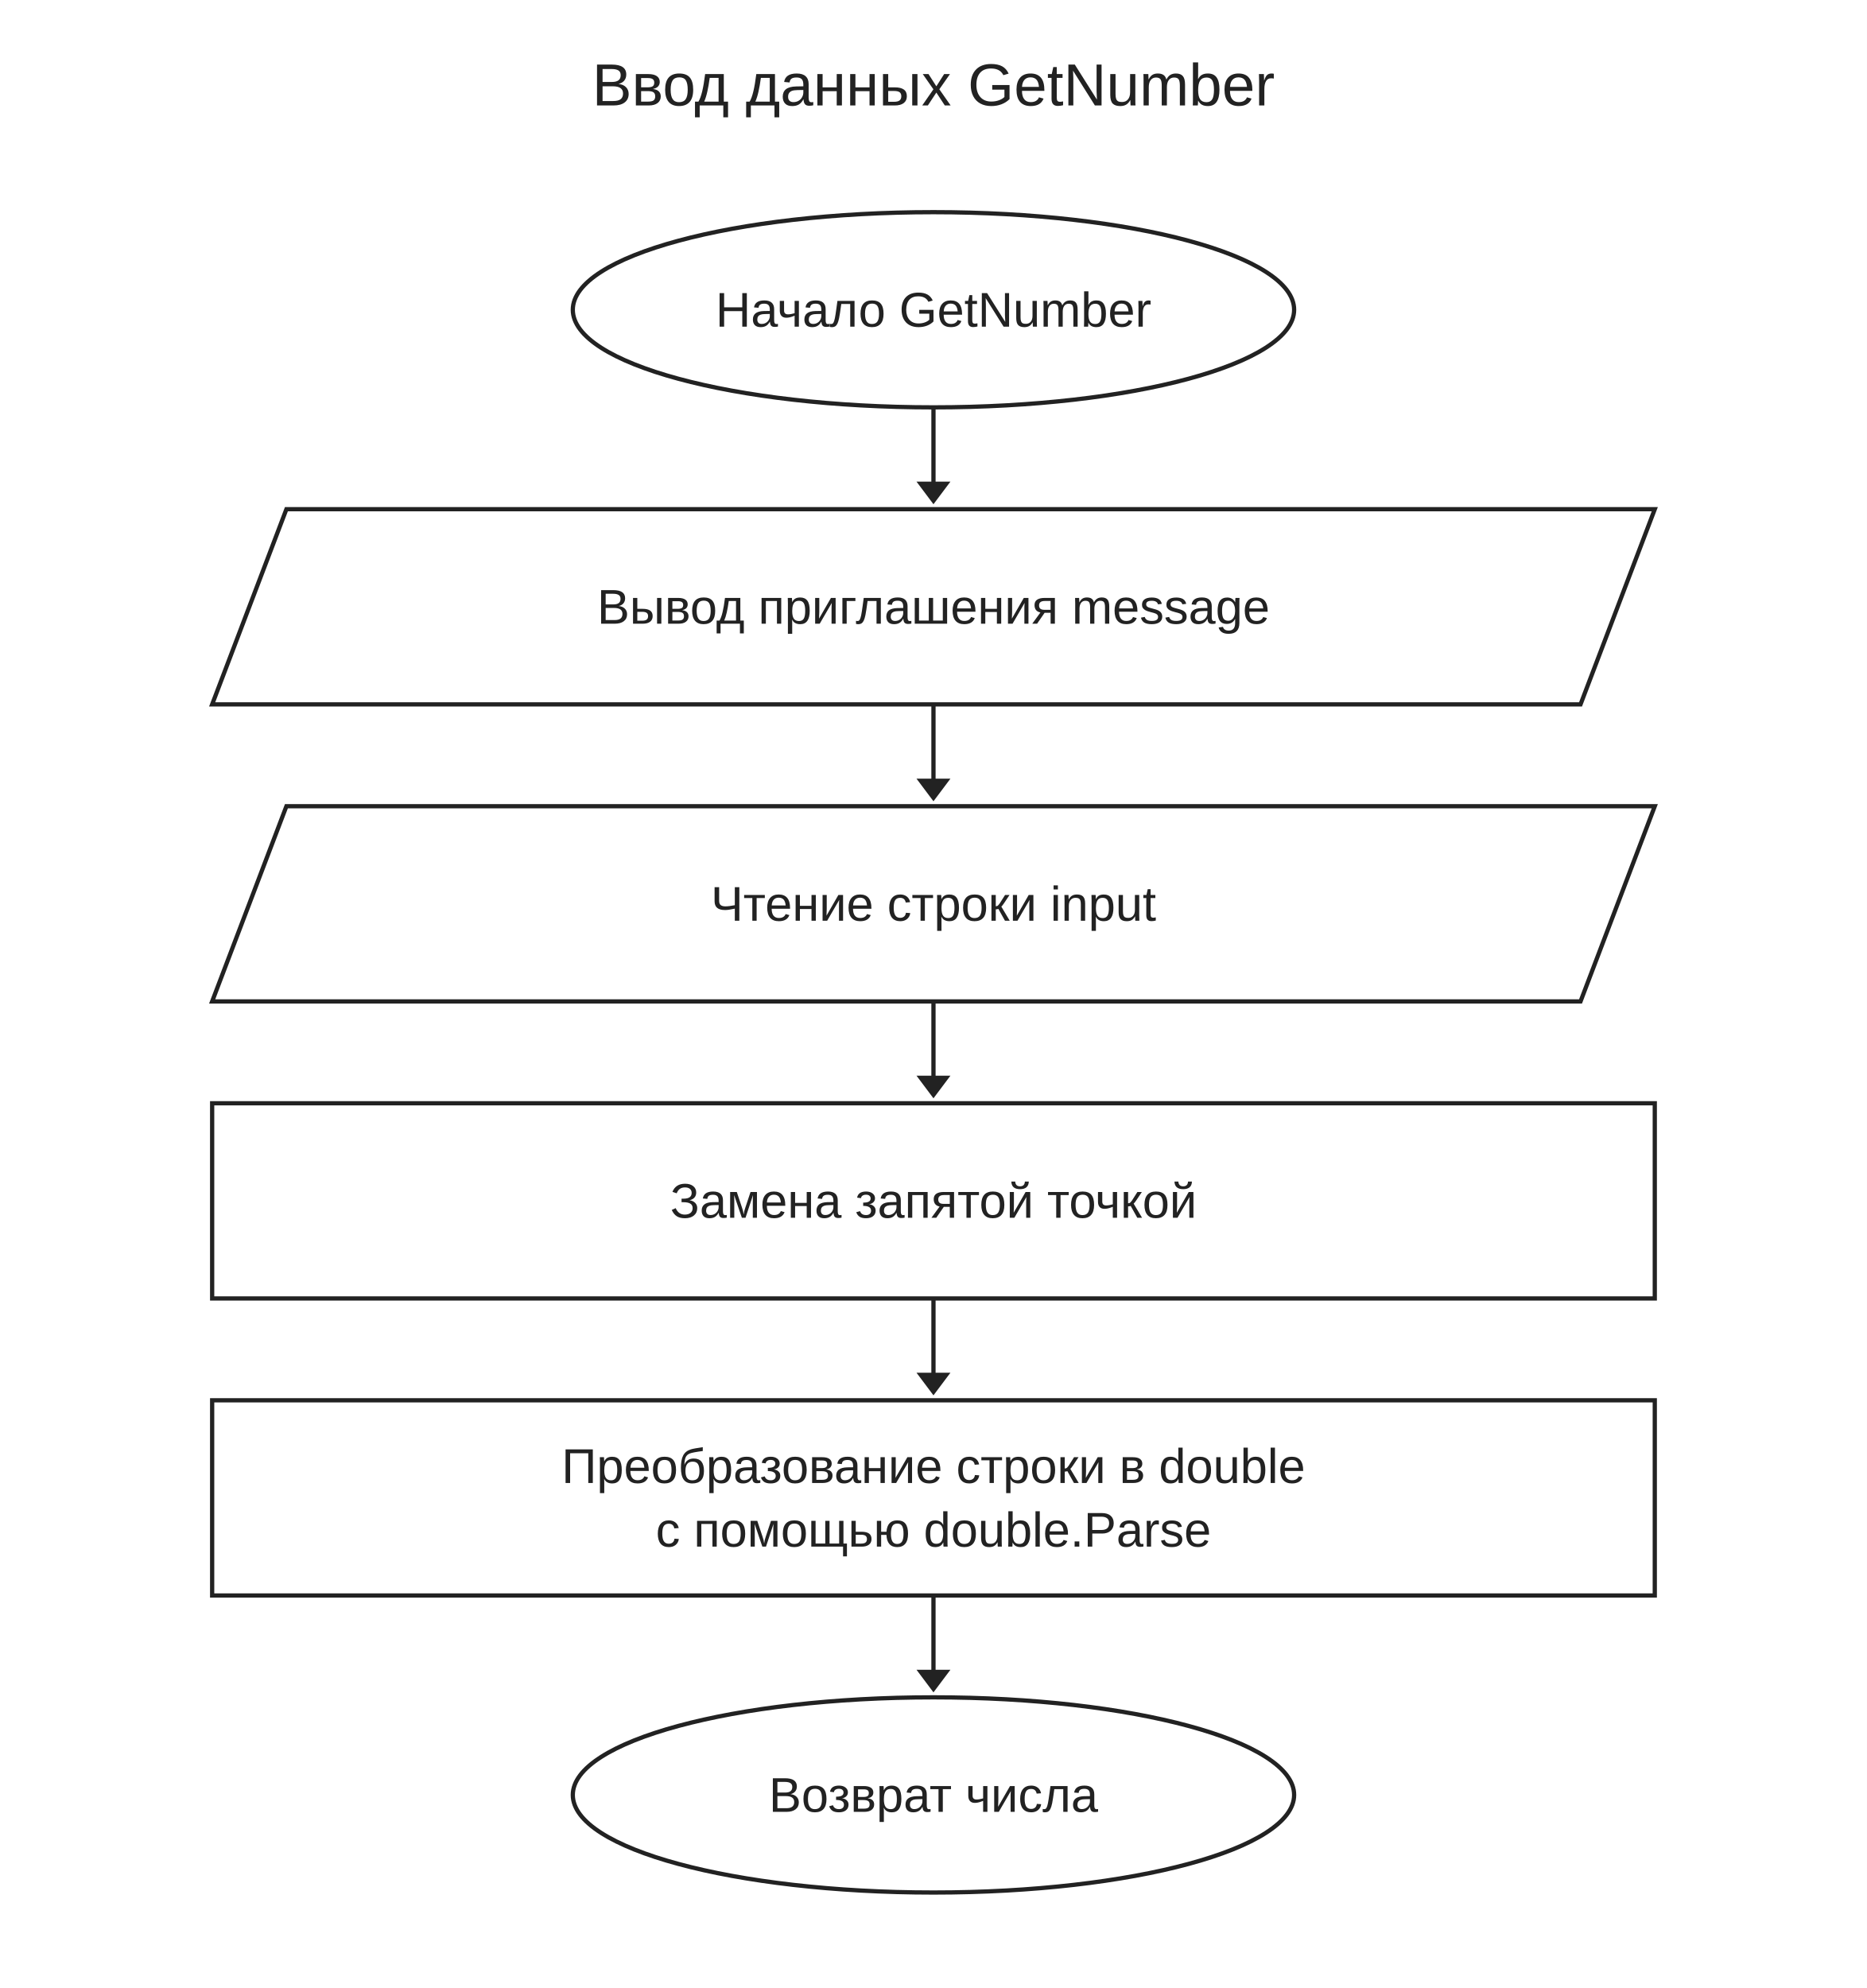
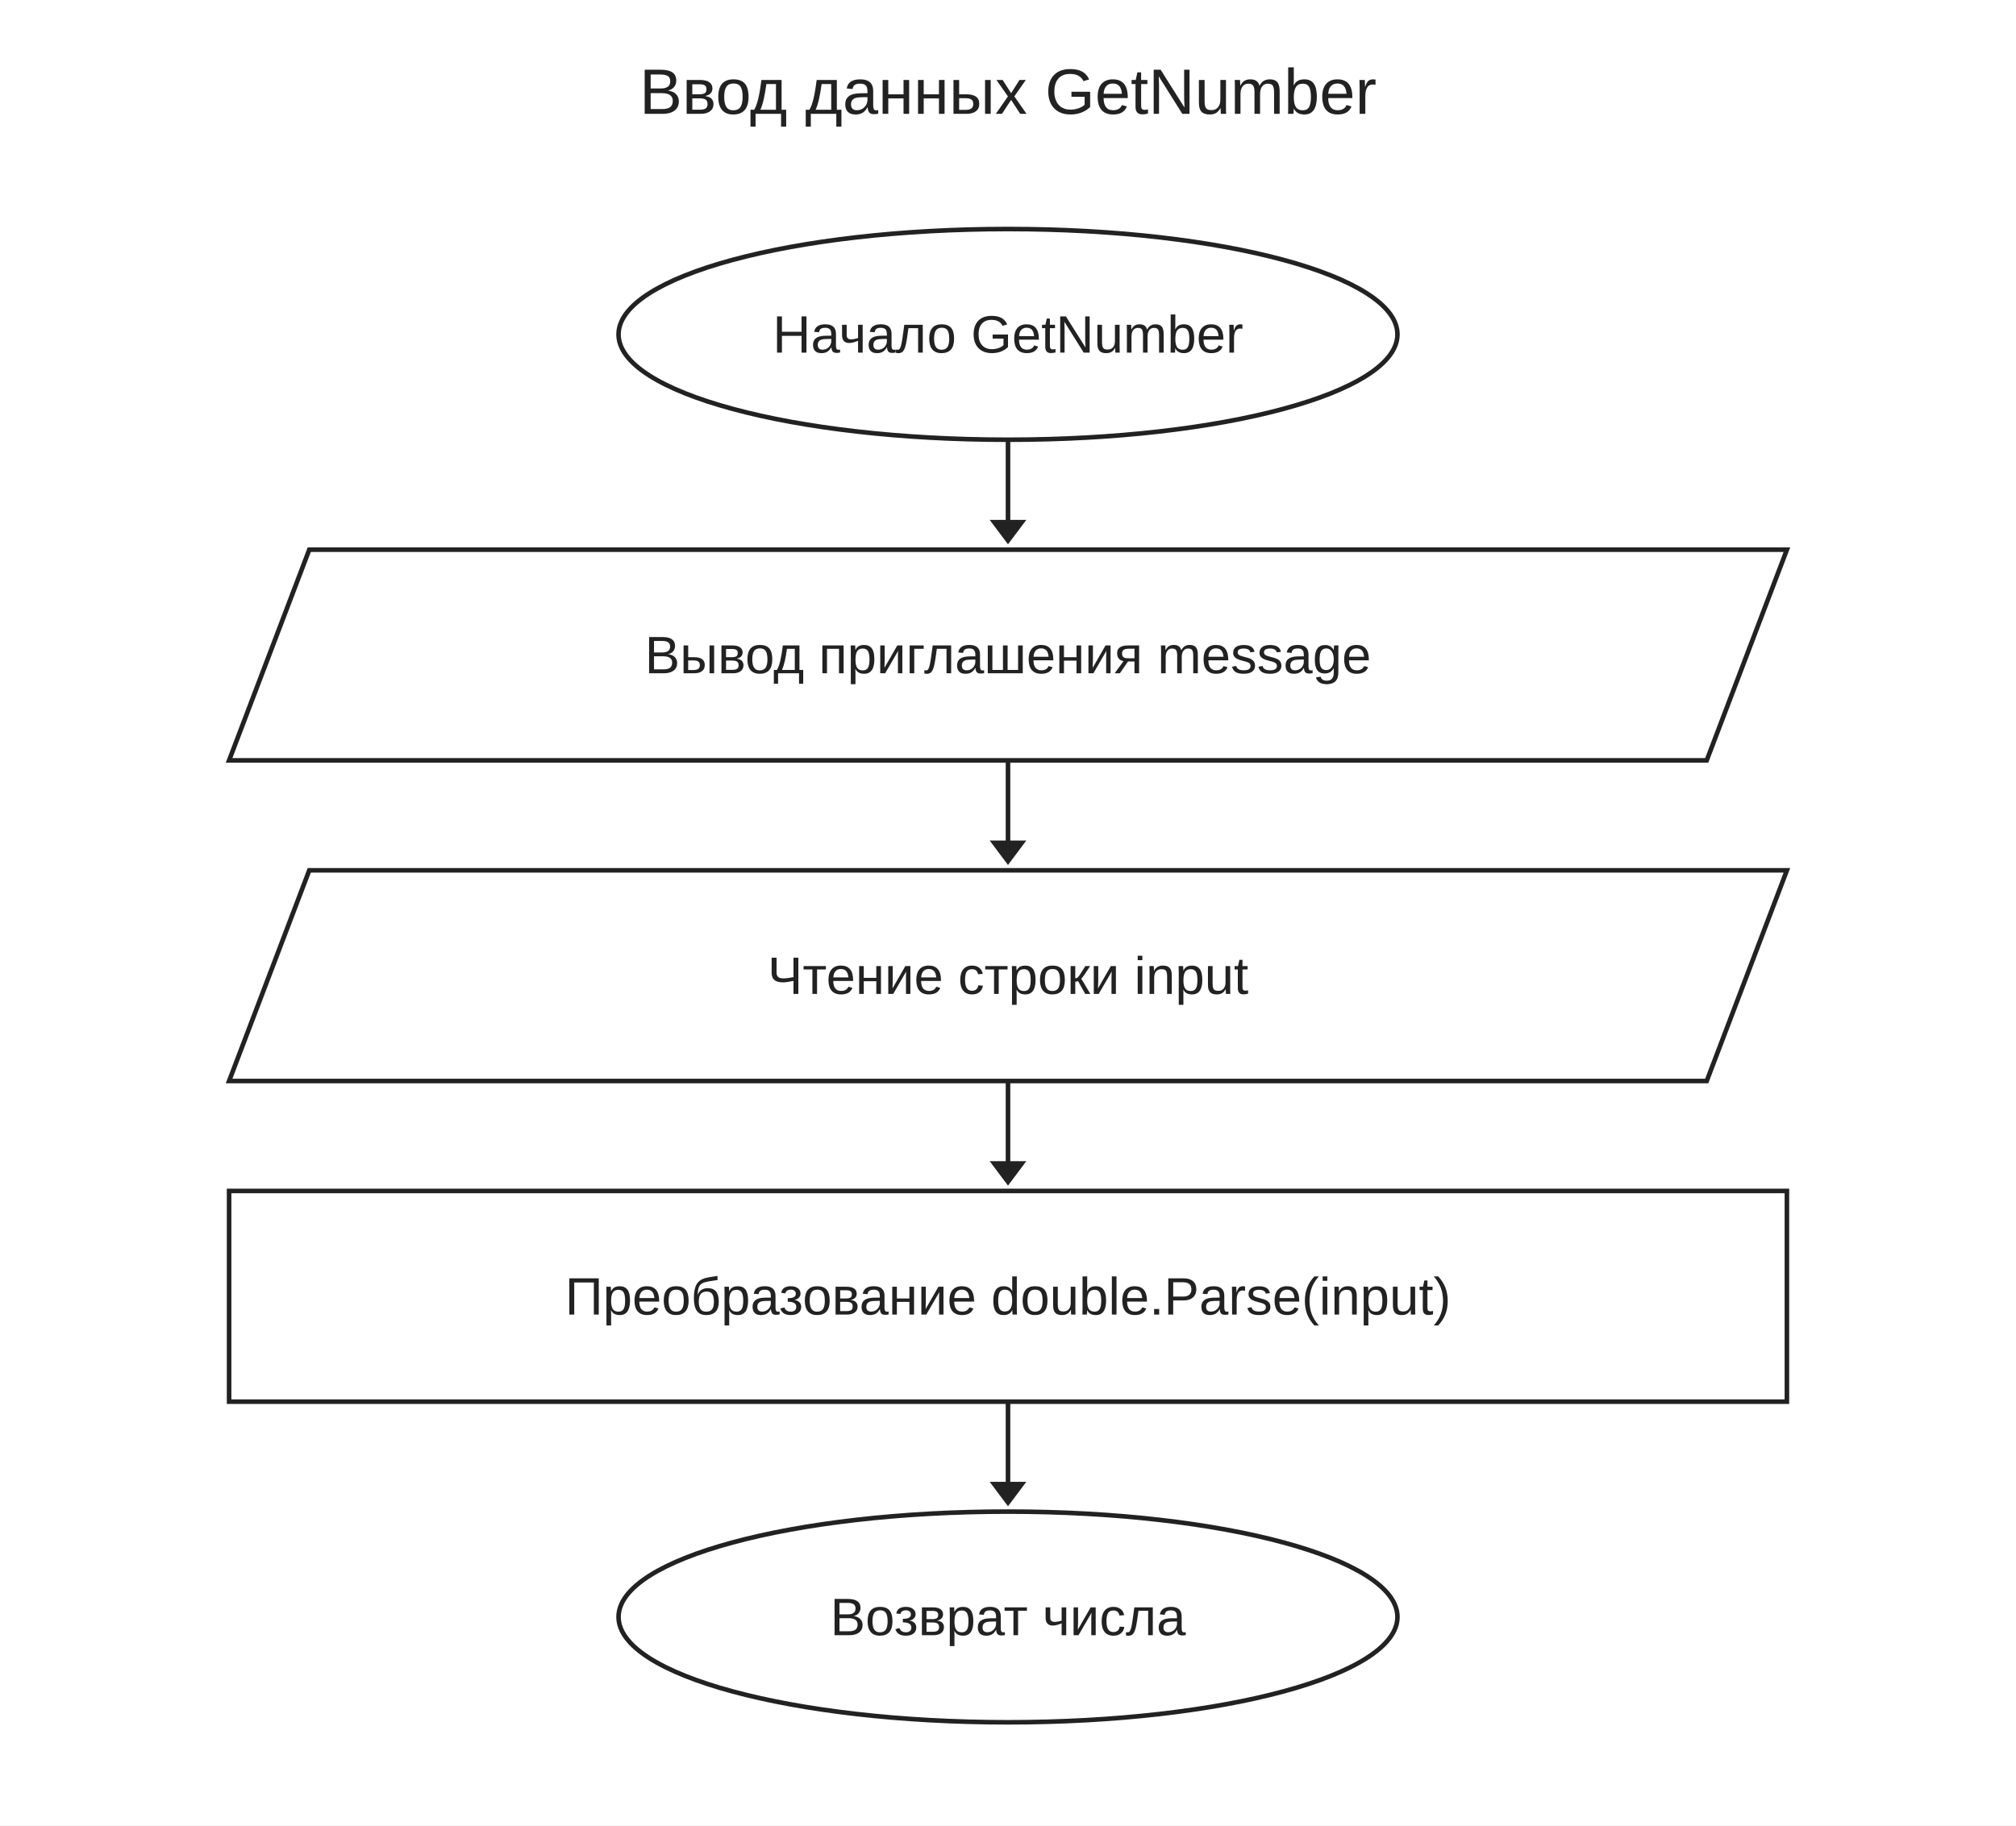
- <svg xmlns="http://www.w3.org/2000/svg" width="880" height="937" viewBox="0 0 880 937">
+ <svg xmlns="http://www.w3.org/2000/svg" width="880" height="797" viewBox="0 0 880 797">
  <rect width="100%" height="100%" fill="white" />
  <g fill="white" stroke="#222222" stroke-width="2">
    <ellipse cx="440.0" cy="146.0" rx="170.0" ry="46.0" />
    <line x1="440.0" y1="192" x2="440.0" y2="234" />
    <polygon fill="#222222" points="434.0,228 446.0,228 440.0,236" />
    <polygon points="135.0,240 780.0,240 745.0,332 100.0,332" />
    <line x1="440.0" y1="332" x2="440.0" y2="374" />
    <polygon fill="#222222" points="434.0,368 446.0,368 440.0,376" />
    <polygon points="135.0,380 780.0,380 745.0,472 100.0,472" />
    <line x1="440.0" y1="472" x2="440.0" y2="514" />
    <polygon fill="#222222" points="434.0,508 446.0,508 440.0,516" />
    <rect x="100.0" y="520" width="680" height="92" />
    <line x1="440.0" y1="612" x2="440.0" y2="654" />
    <polygon fill="#222222" points="434.0,648 446.0,648 440.0,656" />
-     <rect x="100.0" y="660" width="680" height="92" />
-     <line x1="440.0" y1="752" x2="440.0" y2="794" />
-     <polygon fill="#222222" points="434.0,788 446.0,788 440.0,796" />
-     <ellipse cx="440.0" cy="846.0" rx="170.0" ry="46.0" />
+     <ellipse cx="440.0" cy="706.0" rx="170.0" ry="46.0" />
  </g>
  <g font-family="Arial, sans-serif" font-size="23" fill="#222222">
    <text x="440.0" y="146.0" text-anchor="middle" dominant-baseline="central">Начало GetNumber</text>
    <text x="440.0" y="286.0" text-anchor="middle" dominant-baseline="central">Вывод приглашения message</text>
    <text x="440.0" y="426.0" text-anchor="middle" dominant-baseline="central">Чтение строки input</text>
-     <text x="440.0" y="566.0" text-anchor="middle" dominant-baseline="central">Замена запятой точкой</text>
-     <text x="440.0" y="691.0" text-anchor="middle" dominant-baseline="central">Преобразование строки в double</text>
-     <text x="440.0" y="721.0" text-anchor="middle" dominant-baseline="central">с помощью double.Parse</text>
-     <text x="440.0" y="846.0" text-anchor="middle" dominant-baseline="central">Возврат числа</text>
+     <text x="440.0" y="566.0" text-anchor="middle" dominant-baseline="central">Преобразование double.Parse(input)</text>
+     <text x="440.0" y="706.0" text-anchor="middle" dominant-baseline="central">Возврат числа</text>
  </g>
  <text x="440.0" y="40" text-anchor="middle" dominant-baseline="central" font-family="Arial, sans-serif" font-size="28" fill="#222222">Ввод данных GetNumber</text>
</svg>
